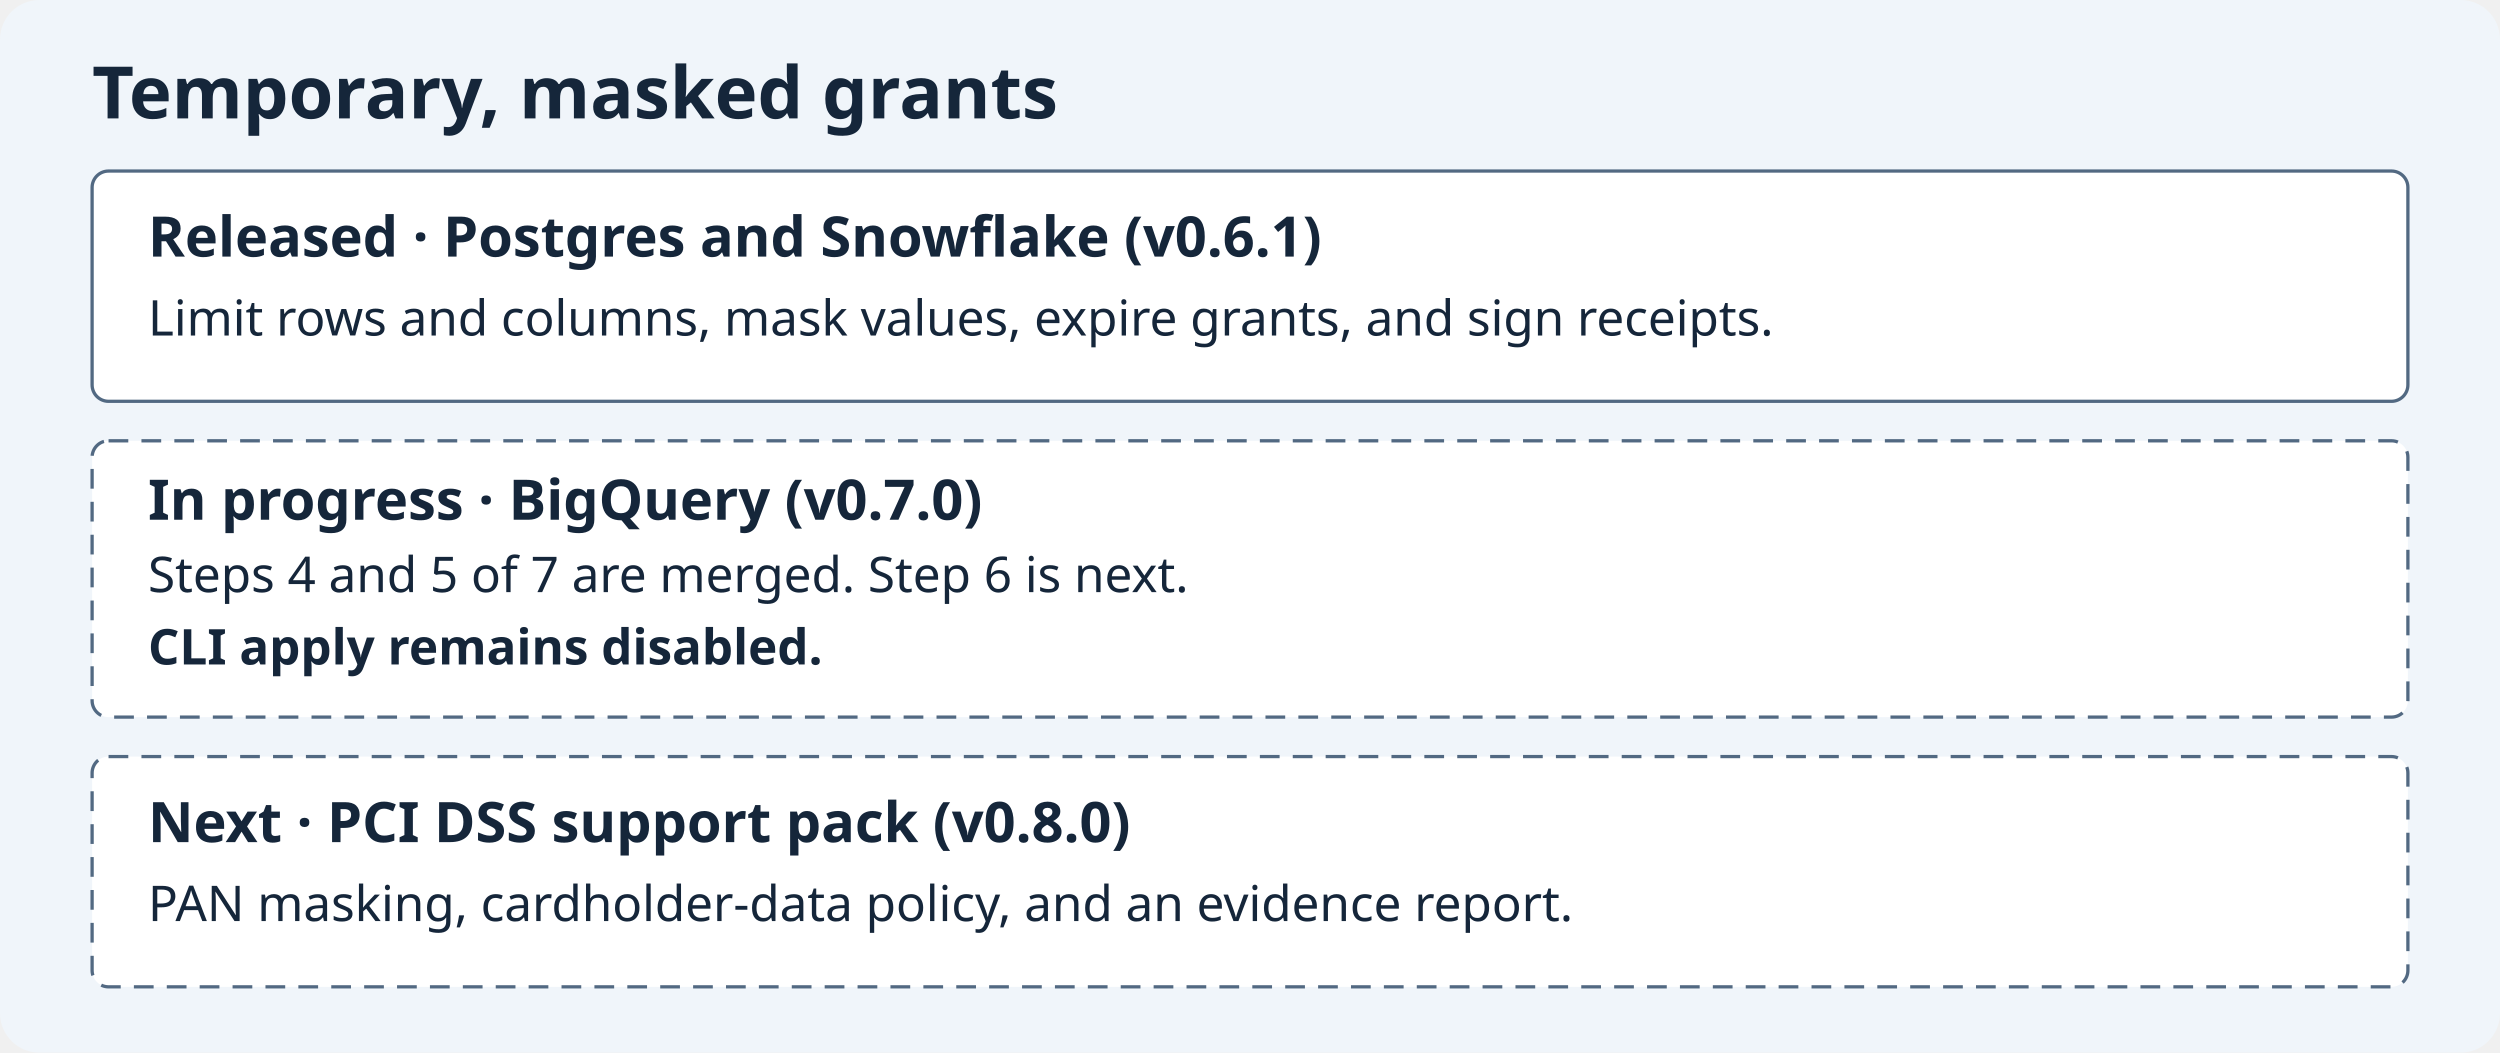
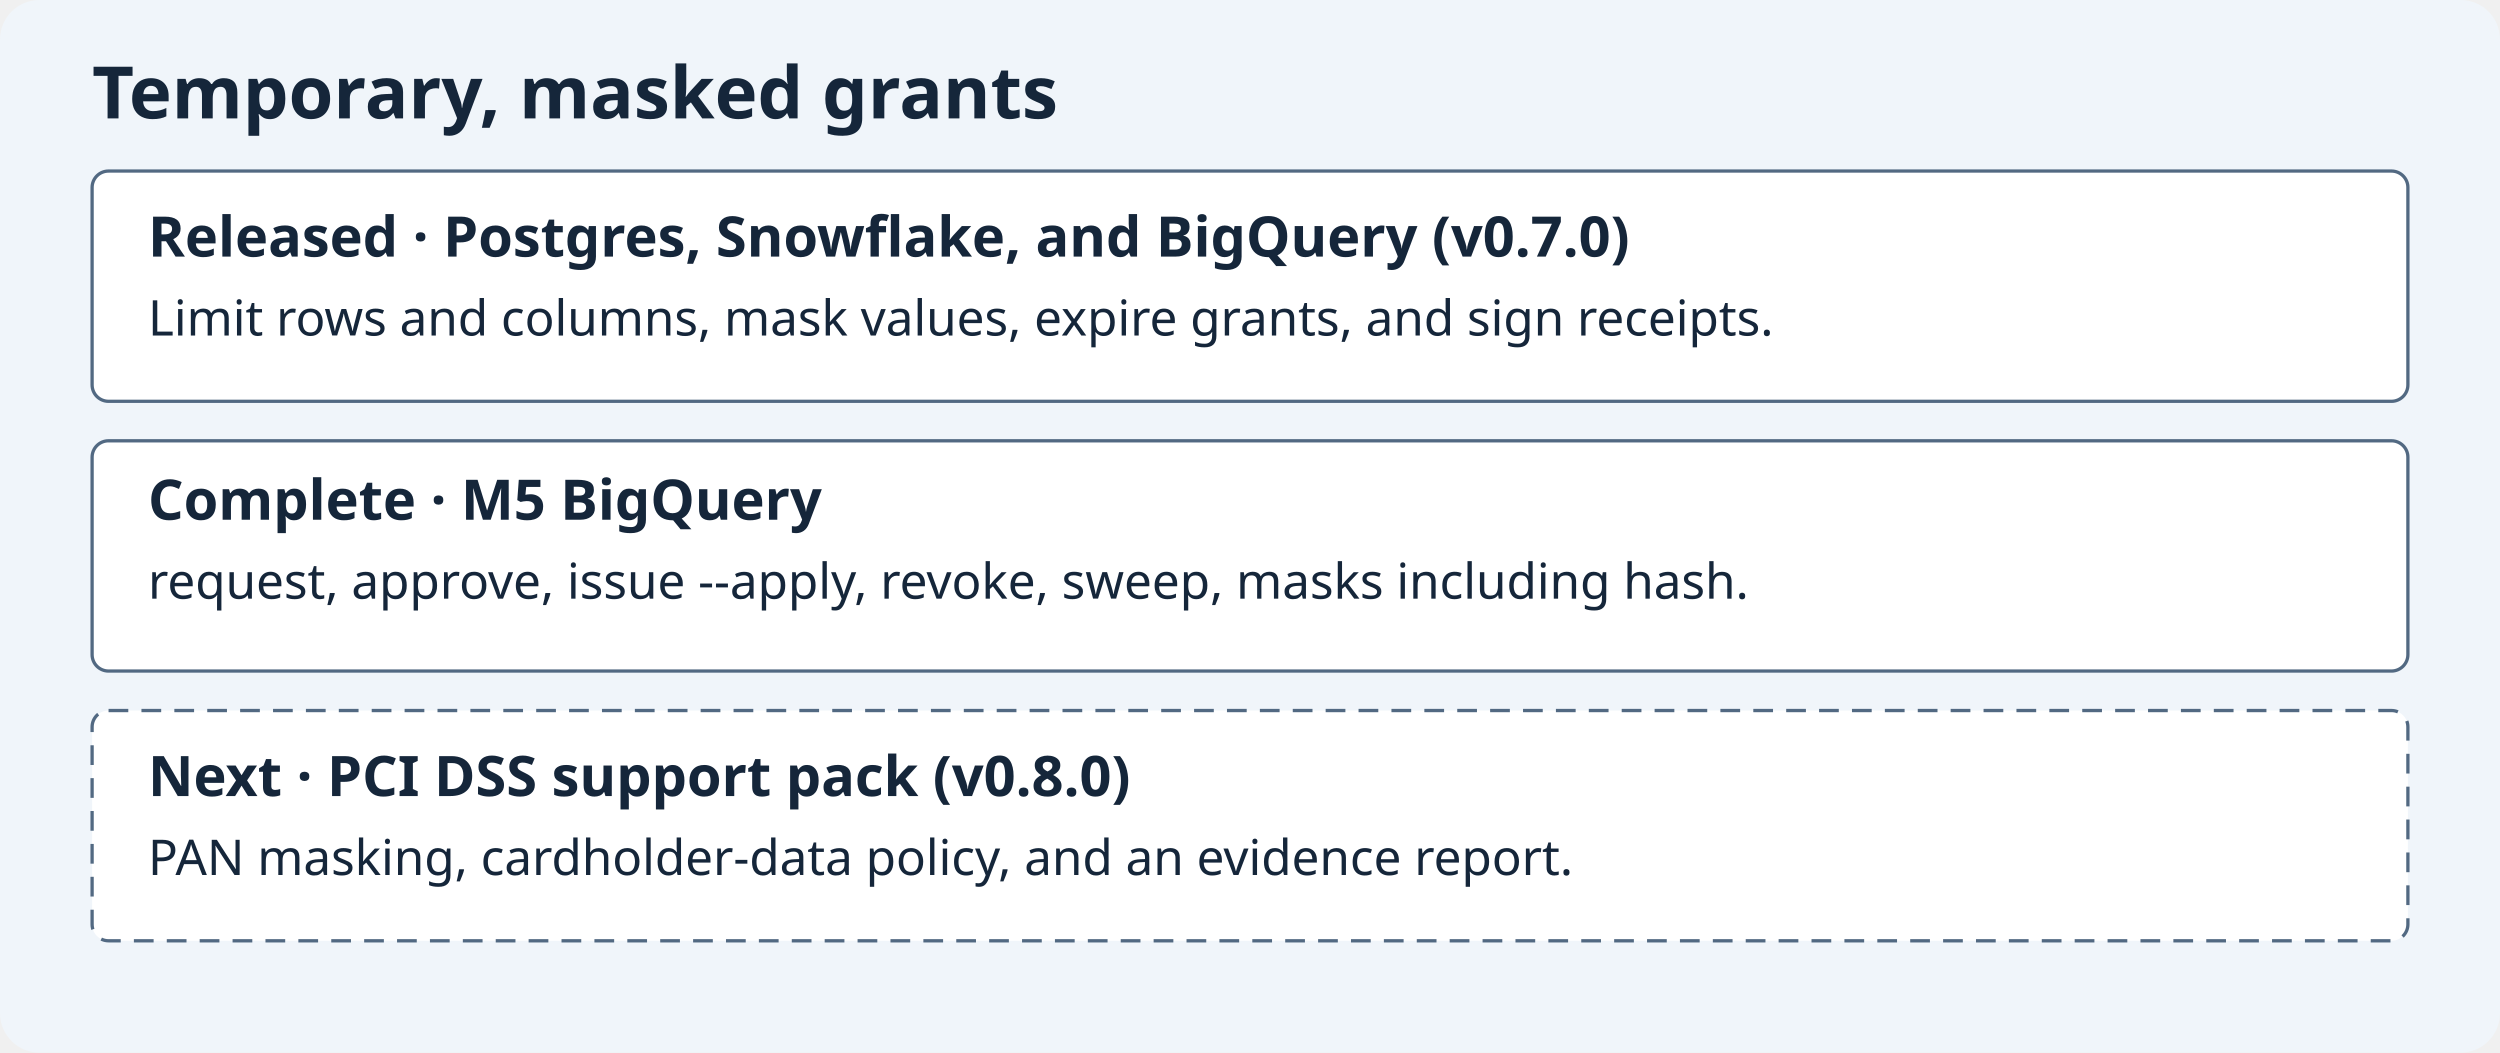
<svg xmlns="http://www.w3.org/2000/svg" viewBox="0 0 760 320" role="img" aria-labelledby="title description">
  <rect width="760" height="320" rx="12" fill="#f0f5fa" />
  <g font-family="sans-serif" fill="#15263a">
    <text x="28" y="36" font-size="22" font-weight="700">Temporary, masked grants</text>
    <rect x="28" y="52" width="704" height="70" rx="5" fill="#fff" stroke="#526982" />
-     <text x="45" y="78" font-size="17" font-weight="700">Released · Postgres and Snowflake (v0.6.1)</text>
+     <text x="45" y="78" font-size="17" font-weight="700">Released · Postgres, Snowflake, and BigQuery (v0.7.0)</text>
    <text x="45" y="102" font-size="15">Limit rows and columns, mask values, expire grants, and sign receipts.</text>
-     <rect x="28" y="134" width="704" height="84" rx="5" fill="#fff" stroke="#526982" stroke-dasharray="6 4" />
-     <text x="45" y="158" font-size="17" font-weight="700">In progress · BigQuery (v0.7.0)</text>
-     <text x="45" y="180" font-size="15">Steps 4 and 5 of 7 are merged. Step 6 is next.</text>
-     <text x="45" y="202" font-size="15" font-weight="700">CLI apply remains disabled.</text>
-     <rect x="28" y="230" width="704" height="70" rx="5" fill="#fff" stroke="#526982" stroke-dasharray="6 4" />
-     <text x="45" y="256" font-size="17" font-weight="700">Next · PCI DSS support pack (v0.8.0)</text>
-     <text x="45" y="280" font-size="15">PAN masking, cardholder-data policy, and an evidence report.</text>
+     <rect x="28" y="134" width="704" height="70" rx="5" fill="#fff" stroke="#526982" />
+     <text x="45" y="158" font-size="17" font-weight="700">Complete · M5 BigQuery</text>
+     <text x="45" y="182" font-size="15">request, approve, issue --apply, revoke, sweep, masks including hash.</text>
+     <rect x="28" y="216" width="704" height="70" rx="5" fill="#fff" stroke="#526982" stroke-dasharray="6 4" />
+     <text x="45" y="242" font-size="17" font-weight="700">Next · PCI DSS support pack (v0.8.0)</text>
+     <text x="45" y="266" font-size="15">PAN masking, cardholder-data policy, and an evidence report.</text>
  </g>
</svg>
